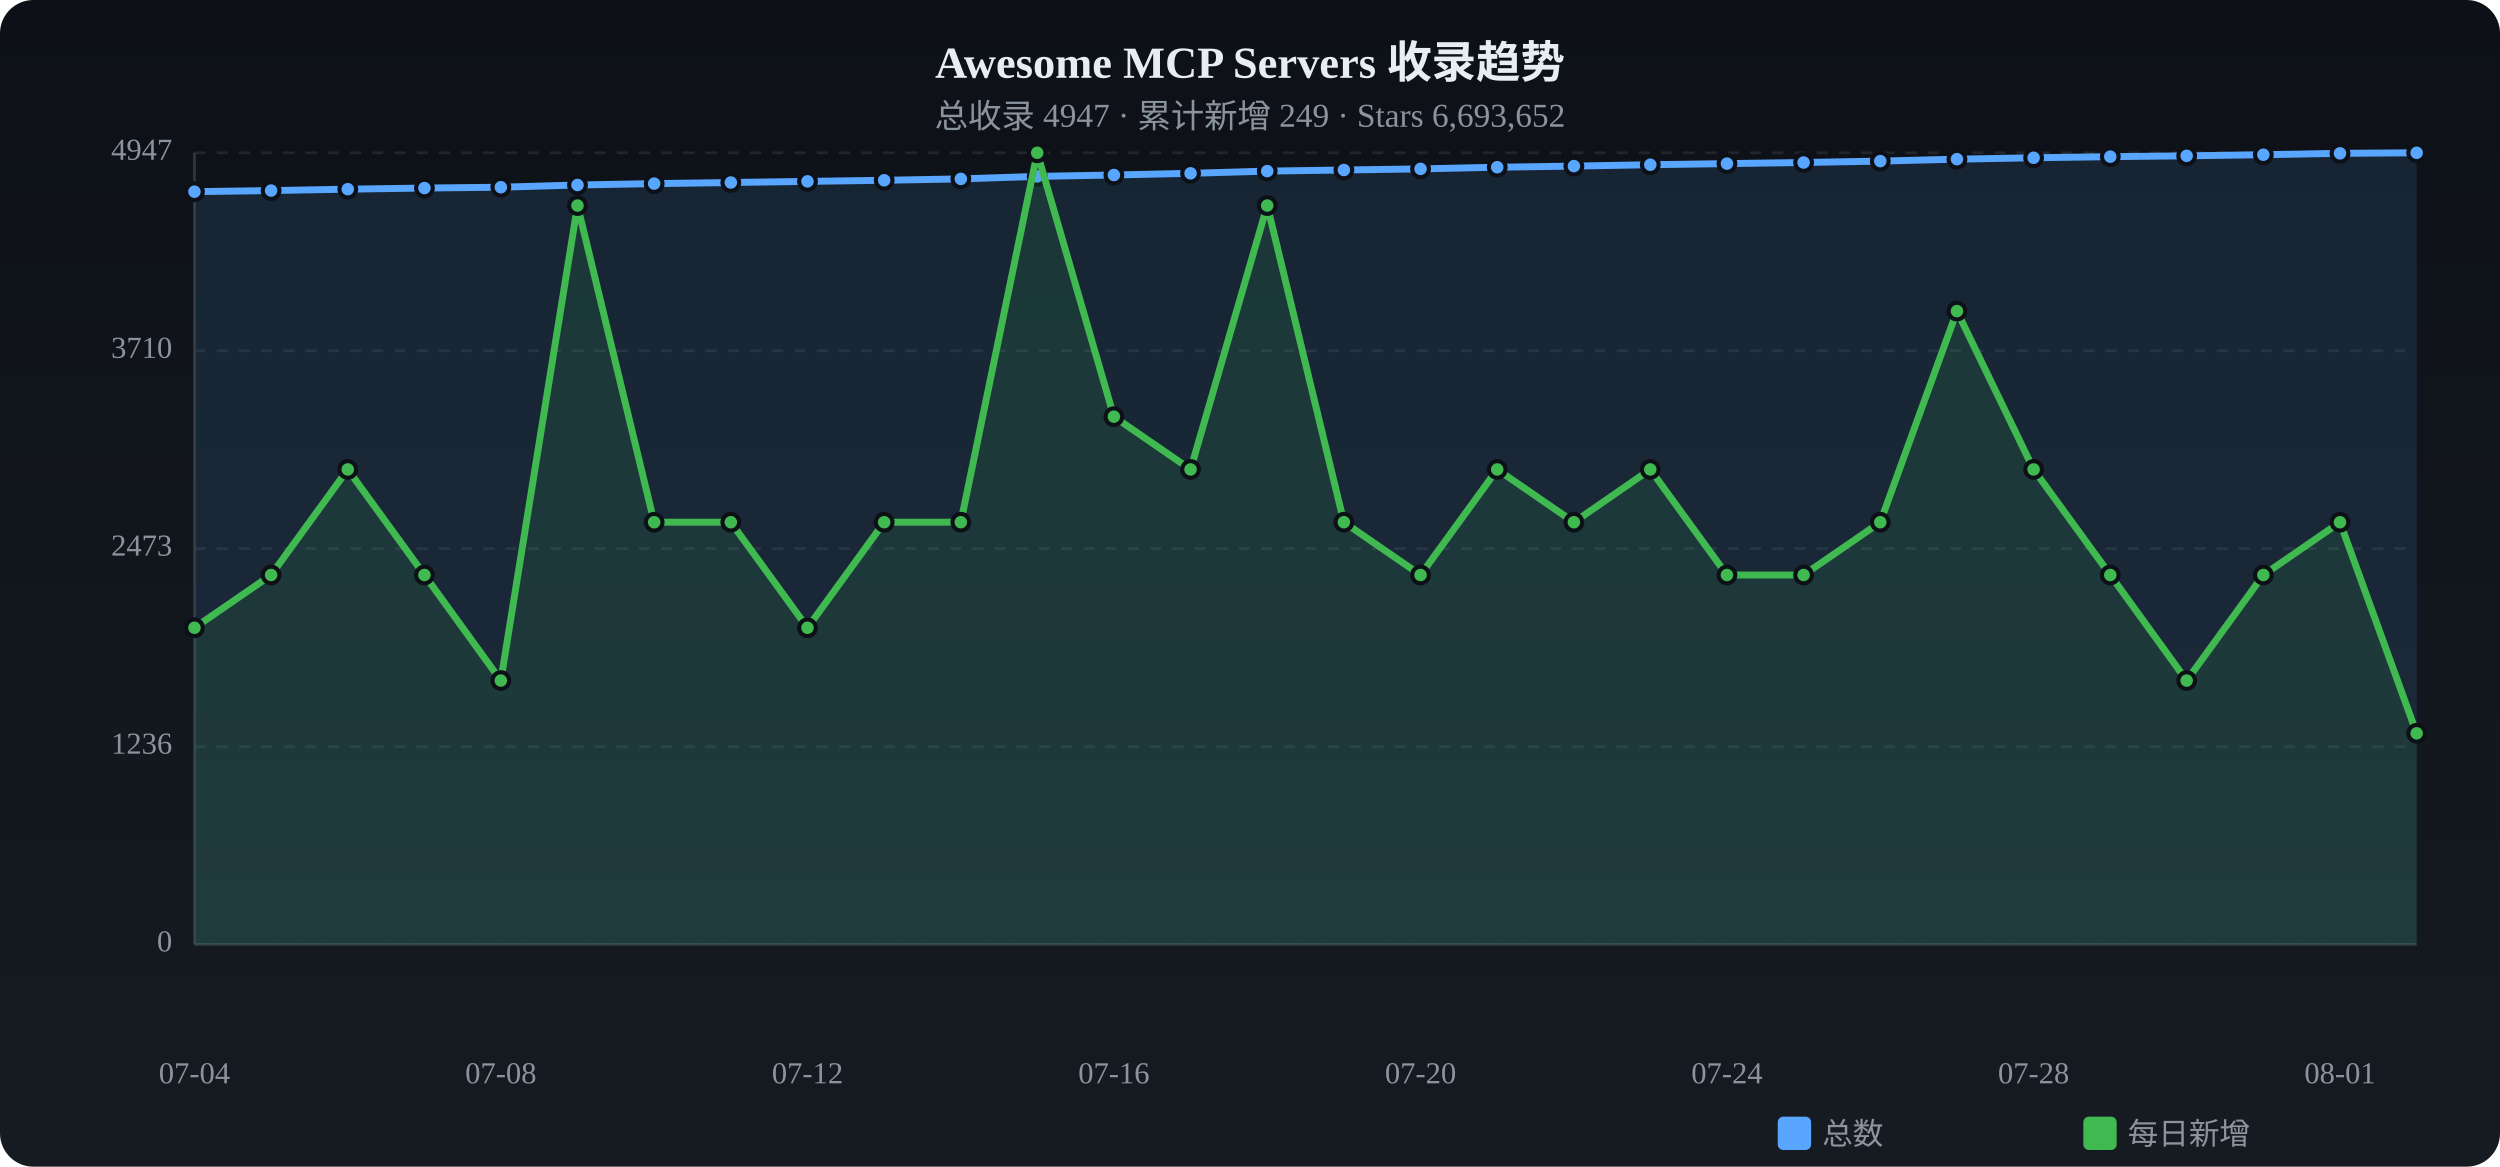
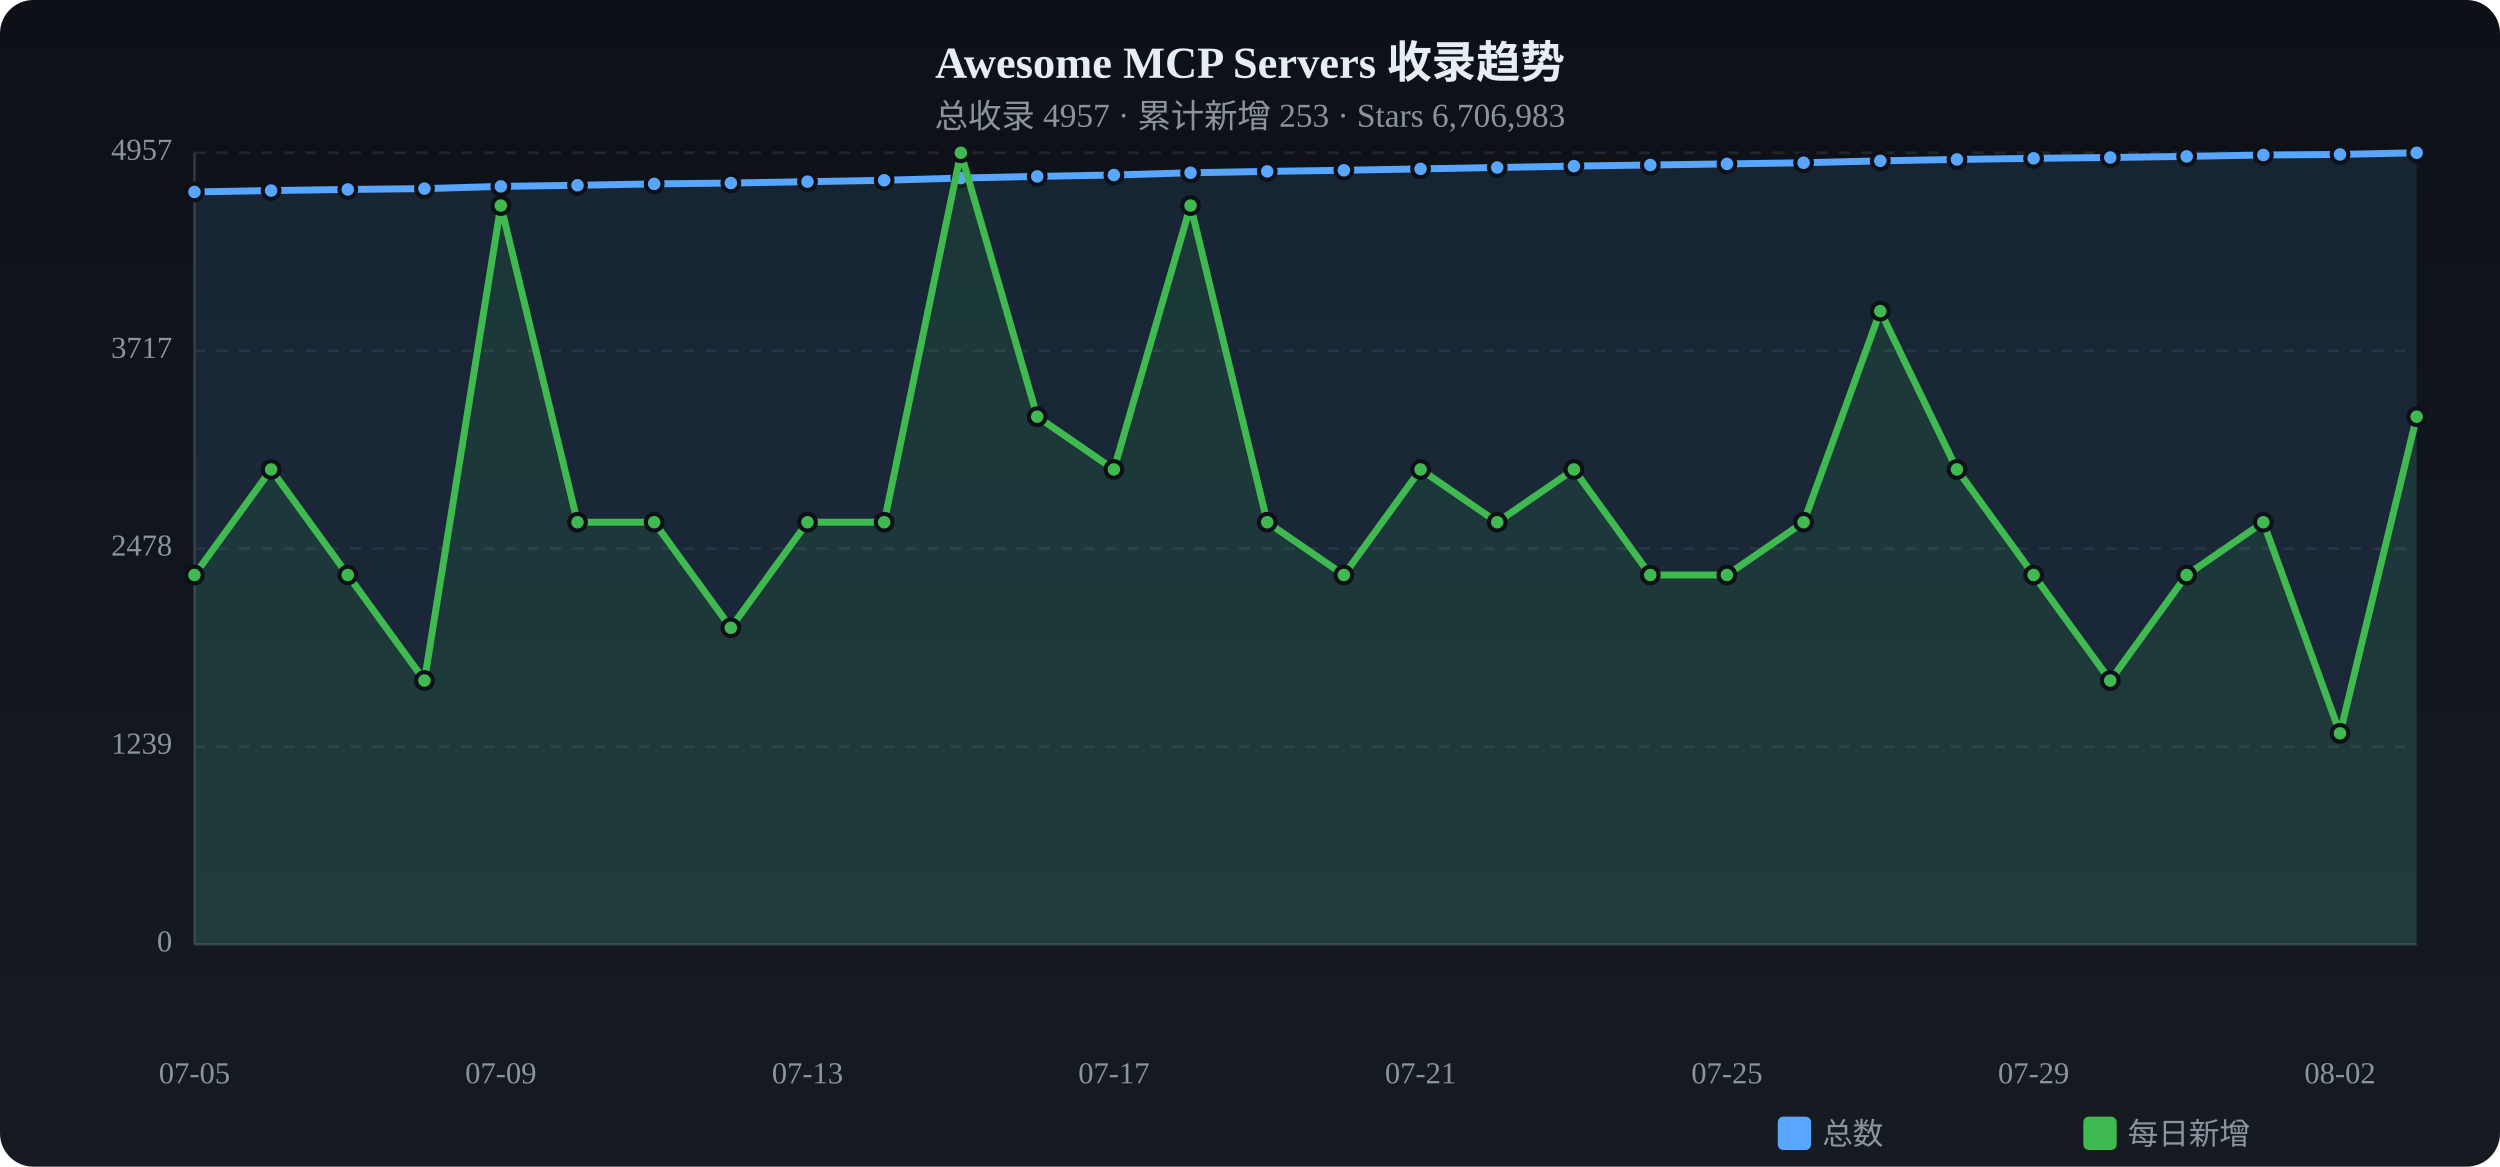
<svg xmlns="http://www.w3.org/2000/svg" viewBox="0 0 900 420" width="900" height="420">
  <defs>
    <linearGradient id="tbg" x1="0%" y1="0%" x2="0%" y2="100%">
      <stop offset="0%" stop-color="#0d1117" />
      <stop offset="100%" stop-color="#161b22" />
    </linearGradient>
  </defs>
  <rect width="900" height="420" rx="12" fill="url(#tbg)" />
  <text x="450.0" y="28" text-anchor="middle" fill="#e6edf3" font-size="16" font-weight="bold">Awesome MCP Servers 收录趋势</text>
-   <text x="450.0" y="46" text-anchor="middle" fill="#8b949e" font-size="12">总收录 4947 · 累计新增 249 · Stars 6,693,652</text>
+   <text x="450.0" y="46" text-anchor="middle" fill="#8b949e" font-size="12">总收录 4957 · 累计新增 253 · Stars 6,706,983</text>
  <text x="62" y="340.0" text-anchor="end" fill="#8b949e" font-size="11" dominant-baseline="middle">0</text>
  <line x1="70" y1="340.0" x2="870" y2="340.0" stroke="#21262d" stroke-dasharray="4 4" />
-   <text x="62" y="268.8" text-anchor="end" fill="#8b949e" font-size="11" dominant-baseline="middle">1236</text>
+   <text x="62" y="268.8" text-anchor="end" fill="#8b949e" font-size="11" dominant-baseline="middle">1239</text>
  <line x1="70" y1="268.8" x2="870" y2="268.8" stroke="#21262d" stroke-dasharray="4 4" />
-   <text x="62" y="197.5" text-anchor="end" fill="#8b949e" font-size="11" dominant-baseline="middle">2473</text>
+   <text x="62" y="197.5" text-anchor="end" fill="#8b949e" font-size="11" dominant-baseline="middle">2478</text>
  <line x1="70" y1="197.5" x2="870" y2="197.5" stroke="#21262d" stroke-dasharray="4 4" />
-   <text x="62" y="126.3" text-anchor="end" fill="#8b949e" font-size="11" dominant-baseline="middle">3710</text>
+   <text x="62" y="126.3" text-anchor="end" fill="#8b949e" font-size="11" dominant-baseline="middle">3717</text>
  <line x1="70" y1="126.3" x2="870" y2="126.3" stroke="#21262d" stroke-dasharray="4 4" />
-   <text x="62" y="55.0" text-anchor="end" fill="#8b949e" font-size="11" dominant-baseline="middle">4947</text>
+   <text x="62" y="55.0" text-anchor="end" fill="#8b949e" font-size="11" dominant-baseline="middle">4957</text>
  <line x1="70" y1="55.0" x2="870" y2="55.0" stroke="#21262d" stroke-dasharray="4 4" />
  <line x1="70" y1="55" x2="70" y2="340" stroke="#30363d" />
  <line x1="70" y1="340" x2="870" y2="340" stroke="#30363d" />
-   <path d="M70.0,69.0 L97.6,68.6 L125.2,68.1 L152.8,67.7 L180.3,67.4 L207.9,66.6 L235.5,66.1 L263.1,65.7 L290.7,65.3 L318.3,64.9 L345.9,64.4 L373.4,63.5 L401.0,63.0 L428.6,62.4 L456.2,61.6 L483.8,61.2 L511.4,60.8 L539.0,60.2 L566.6,59.8 L594.1,59.3 L621.7,58.9 L649.3,58.5 L676.9,58.0 L704.5,57.3 L732.1,56.8 L759.7,56.4 L787.2,56.1 L814.8,55.7 L842.4,55.2 L870.0,55.0 L870.0,340 L70.0,340 Z" fill="#58a6ff" opacity="0.12" />
-   <polyline points="70.0,69.0 97.6,68.6 125.2,68.1 152.8,67.7 180.3,67.4 207.9,66.6 235.5,66.1 263.1,65.7 290.7,65.3 318.3,64.9 345.9,64.4 373.4,63.5 401.0,63.0 428.6,62.4 456.2,61.6 483.8,61.2 511.4,60.8 539.0,60.2 566.6,59.8 594.1,59.3 621.7,58.9 649.3,58.5 676.9,58.0 704.5,57.3 732.1,56.8 759.7,56.4 787.2,56.1 814.8,55.7 842.4,55.2 870.0,55.0" fill="none" stroke="#58a6ff" stroke-width="2.5" stroke-linecap="round" stroke-linejoin="round" />
-   <circle cx="70.0" cy="69.0" r="3" fill="#58a6ff" stroke="#0d1117" stroke-width="1.5" />
+   <path d="M70.0,69.1 L97.6,68.6 L125.2,68.2 L152.8,67.9 L180.3,67.1 L207.9,66.7 L235.5,66.2 L263.1,65.9 L290.7,65.4 L318.3,64.9 L345.9,64.1 L373.4,63.5 L401.0,63.0 L428.6,62.2 L456.2,61.7 L483.8,61.3 L511.4,60.8 L539.0,60.3 L566.6,59.8 L594.1,59.4 L621.7,59.0 L649.3,58.6 L676.9,57.9 L704.5,57.4 L732.1,57.0 L759.7,56.7 L787.2,56.3 L814.8,55.8 L842.4,55.6 L870.0,55.0 L870.0,340 L70.0,340 Z" fill="#58a6ff" opacity="0.12" />
+   <polyline points="70.0,69.1 97.6,68.6 125.2,68.2 152.8,67.9 180.3,67.1 207.9,66.7 235.5,66.2 263.1,65.9 290.7,65.4 318.3,64.9 345.9,64.1 373.4,63.5 401.0,63.0 428.6,62.2 456.2,61.7 483.8,61.3 511.4,60.8 539.0,60.3 566.6,59.8 594.1,59.4 621.7,59.0 649.3,58.6 676.9,57.9 704.5,57.4 732.1,57.0 759.7,56.7 787.2,56.3 814.8,55.8 842.4,55.6 870.0,55.0" fill="none" stroke="#58a6ff" stroke-width="2.5" stroke-linecap="round" stroke-linejoin="round" />
+   <circle cx="70.0" cy="69.1" r="3" fill="#58a6ff" stroke="#0d1117" stroke-width="1.5" />
  <circle cx="97.6" cy="68.6" r="3" fill="#58a6ff" stroke="#0d1117" stroke-width="1.5" />
-   <circle cx="125.2" cy="68.1" r="3" fill="#58a6ff" stroke="#0d1117" stroke-width="1.5" />
-   <circle cx="152.8" cy="67.7" r="3" fill="#58a6ff" stroke="#0d1117" stroke-width="1.5" />
-   <circle cx="180.3" cy="67.4" r="3" fill="#58a6ff" stroke="#0d1117" stroke-width="1.5" />
-   <circle cx="207.9" cy="66.6" r="3" fill="#58a6ff" stroke="#0d1117" stroke-width="1.5" />
-   <circle cx="235.5" cy="66.1" r="3" fill="#58a6ff" stroke="#0d1117" stroke-width="1.5" />
-   <circle cx="263.1" cy="65.7" r="3" fill="#58a6ff" stroke="#0d1117" stroke-width="1.5" />
-   <circle cx="290.7" cy="65.3" r="3" fill="#58a6ff" stroke="#0d1117" stroke-width="1.5" />
+   <circle cx="125.2" cy="68.2" r="3" fill="#58a6ff" stroke="#0d1117" stroke-width="1.5" />
+   <circle cx="152.8" cy="67.9" r="3" fill="#58a6ff" stroke="#0d1117" stroke-width="1.5" />
+   <circle cx="180.3" cy="67.1" r="3" fill="#58a6ff" stroke="#0d1117" stroke-width="1.5" />
+   <circle cx="207.9" cy="66.7" r="3" fill="#58a6ff" stroke="#0d1117" stroke-width="1.5" />
+   <circle cx="235.5" cy="66.2" r="3" fill="#58a6ff" stroke="#0d1117" stroke-width="1.5" />
+   <circle cx="263.1" cy="65.9" r="3" fill="#58a6ff" stroke="#0d1117" stroke-width="1.5" />
+   <circle cx="290.7" cy="65.4" r="3" fill="#58a6ff" stroke="#0d1117" stroke-width="1.5" />
  <circle cx="318.3" cy="64.9" r="3" fill="#58a6ff" stroke="#0d1117" stroke-width="1.5" />
-   <circle cx="345.9" cy="64.4" r="3" fill="#58a6ff" stroke="#0d1117" stroke-width="1.5" />
+   <circle cx="345.9" cy="64.1" r="3" fill="#58a6ff" stroke="#0d1117" stroke-width="1.5" />
  <circle cx="373.4" cy="63.5" r="3" fill="#58a6ff" stroke="#0d1117" stroke-width="1.5" />
  <circle cx="401.0" cy="63.0" r="3" fill="#58a6ff" stroke="#0d1117" stroke-width="1.5" />
-   <circle cx="428.6" cy="62.4" r="3" fill="#58a6ff" stroke="#0d1117" stroke-width="1.5" />
-   <circle cx="456.2" cy="61.6" r="3" fill="#58a6ff" stroke="#0d1117" stroke-width="1.5" />
-   <circle cx="483.8" cy="61.2" r="3" fill="#58a6ff" stroke="#0d1117" stroke-width="1.5" />
+   <circle cx="428.6" cy="62.2" r="3" fill="#58a6ff" stroke="#0d1117" stroke-width="1.5" />
+   <circle cx="456.2" cy="61.7" r="3" fill="#58a6ff" stroke="#0d1117" stroke-width="1.5" />
+   <circle cx="483.8" cy="61.3" r="3" fill="#58a6ff" stroke="#0d1117" stroke-width="1.5" />
  <circle cx="511.4" cy="60.8" r="3" fill="#58a6ff" stroke="#0d1117" stroke-width="1.5" />
-   <circle cx="539.0" cy="60.2" r="3" fill="#58a6ff" stroke="#0d1117" stroke-width="1.5" />
+   <circle cx="539.0" cy="60.3" r="3" fill="#58a6ff" stroke="#0d1117" stroke-width="1.5" />
  <circle cx="566.6" cy="59.8" r="3" fill="#58a6ff" stroke="#0d1117" stroke-width="1.5" />
-   <circle cx="594.1" cy="59.3" r="3" fill="#58a6ff" stroke="#0d1117" stroke-width="1.5" />
-   <circle cx="621.7" cy="58.9" r="3" fill="#58a6ff" stroke="#0d1117" stroke-width="1.5" />
-   <circle cx="649.3" cy="58.5" r="3" fill="#58a6ff" stroke="#0d1117" stroke-width="1.5" />
-   <circle cx="676.9" cy="58.0" r="3" fill="#58a6ff" stroke="#0d1117" stroke-width="1.5" />
-   <circle cx="704.5" cy="57.3" r="3" fill="#58a6ff" stroke="#0d1117" stroke-width="1.5" />
-   <circle cx="732.1" cy="56.8" r="3" fill="#58a6ff" stroke="#0d1117" stroke-width="1.5" />
-   <circle cx="759.7" cy="56.4" r="3" fill="#58a6ff" stroke="#0d1117" stroke-width="1.5" />
-   <circle cx="787.2" cy="56.1" r="3" fill="#58a6ff" stroke="#0d1117" stroke-width="1.5" />
-   <circle cx="814.8" cy="55.7" r="3" fill="#58a6ff" stroke="#0d1117" stroke-width="1.5" />
-   <circle cx="842.4" cy="55.2" r="3" fill="#58a6ff" stroke="#0d1117" stroke-width="1.5" />
+   <circle cx="594.1" cy="59.4" r="3" fill="#58a6ff" stroke="#0d1117" stroke-width="1.5" />
+   <circle cx="621.7" cy="59.0" r="3" fill="#58a6ff" stroke="#0d1117" stroke-width="1.5" />
+   <circle cx="649.3" cy="58.6" r="3" fill="#58a6ff" stroke="#0d1117" stroke-width="1.5" />
+   <circle cx="676.9" cy="57.9" r="3" fill="#58a6ff" stroke="#0d1117" stroke-width="1.5" />
+   <circle cx="704.5" cy="57.4" r="3" fill="#58a6ff" stroke="#0d1117" stroke-width="1.5" />
+   <circle cx="732.1" cy="57.0" r="3" fill="#58a6ff" stroke="#0d1117" stroke-width="1.5" />
+   <circle cx="759.7" cy="56.7" r="3" fill="#58a6ff" stroke="#0d1117" stroke-width="1.5" />
+   <circle cx="787.2" cy="56.3" r="3" fill="#58a6ff" stroke="#0d1117" stroke-width="1.5" />
+   <circle cx="814.8" cy="55.8" r="3" fill="#58a6ff" stroke="#0d1117" stroke-width="1.5" />
+   <circle cx="842.4" cy="55.6" r="3" fill="#58a6ff" stroke="#0d1117" stroke-width="1.5" />
  <circle cx="870.0" cy="55.0" r="3" fill="#58a6ff" stroke="#0d1117" stroke-width="1.5" />
-   <path d="M70.0,226.0 L97.6,207.0 L125.2,169.0 L152.8,207.0 L180.3,245.0 L207.9,74.0 L235.5,188.0 L263.1,188.0 L290.7,226.0 L318.3,188.0 L345.9,188.0 L373.4,55.0 L401.0,150.0 L428.6,169.0 L456.2,74.0 L483.8,188.0 L511.4,207.0 L539.0,169.0 L566.6,188.0 L594.1,169.0 L621.7,207.0 L649.3,207.0 L676.9,188.0 L704.5,112.0 L732.1,169.0 L759.7,207.0 L787.2,245.0 L814.8,207.0 L842.4,188.0 L870.0,264.0 L870.0,340 L70.0,340 Z" fill="#3fb950" opacity="0.12" />
-   <polyline points="70.0,226.0 97.6,207.0 125.2,169.0 152.8,207.0 180.3,245.0 207.9,74.0 235.5,188.0 263.1,188.0 290.7,226.0 318.3,188.0 345.9,188.0 373.4,55.0 401.0,150.0 428.6,169.0 456.2,74.0 483.8,188.0 511.4,207.0 539.0,169.0 566.6,188.0 594.1,169.0 621.7,207.0 649.3,207.0 676.9,188.0 704.5,112.0 732.1,169.0 759.7,207.0 787.2,245.0 814.8,207.0 842.4,188.0 870.0,264.0" fill="none" stroke="#3fb950" stroke-width="2.5" stroke-linecap="round" stroke-linejoin="round" />
-   <circle cx="70.0" cy="226.0" r="3" fill="#3fb950" stroke="#0d1117" stroke-width="1.5" />
-   <circle cx="97.6" cy="207.0" r="3" fill="#3fb950" stroke="#0d1117" stroke-width="1.5" />
-   <circle cx="125.2" cy="169.0" r="3" fill="#3fb950" stroke="#0d1117" stroke-width="1.5" />
-   <circle cx="152.8" cy="207.0" r="3" fill="#3fb950" stroke="#0d1117" stroke-width="1.5" />
-   <circle cx="180.3" cy="245.0" r="3" fill="#3fb950" stroke="#0d1117" stroke-width="1.5" />
-   <circle cx="207.9" cy="74.0" r="3" fill="#3fb950" stroke="#0d1117" stroke-width="1.5" />
+   <path d="M70.0,207.0 L97.6,169.0 L125.2,207.0 L152.8,245.0 L180.3,74.0 L207.9,188.0 L235.5,188.0 L263.1,226.0 L290.7,188.0 L318.3,188.0 L345.9,55.0 L373.4,150.0 L401.0,169.0 L428.6,74.0 L456.2,188.0 L483.8,207.0 L511.4,169.0 L539.0,188.0 L566.6,169.0 L594.1,207.0 L621.7,207.0 L649.3,188.0 L676.9,112.0 L704.5,169.0 L732.1,207.0 L759.7,245.0 L787.2,207.0 L814.8,188.0 L842.4,264.0 L870.0,150.0 L870.0,340 L70.0,340 Z" fill="#3fb950" opacity="0.12" />
+   <polyline points="70.0,207.0 97.6,169.0 125.2,207.0 152.8,245.0 180.3,74.0 207.9,188.0 235.5,188.0 263.1,226.0 290.7,188.0 318.3,188.0 345.9,55.0 373.4,150.0 401.0,169.0 428.6,74.0 456.2,188.0 483.8,207.0 511.4,169.0 539.0,188.0 566.6,169.0 594.1,207.0 621.7,207.0 649.3,188.0 676.9,112.0 704.5,169.0 732.1,207.0 759.7,245.0 787.2,207.0 814.8,188.0 842.4,264.0 870.0,150.0" fill="none" stroke="#3fb950" stroke-width="2.5" stroke-linecap="round" stroke-linejoin="round" />
+   <circle cx="70.0" cy="207.0" r="3" fill="#3fb950" stroke="#0d1117" stroke-width="1.5" />
+   <circle cx="97.6" cy="169.0" r="3" fill="#3fb950" stroke="#0d1117" stroke-width="1.5" />
+   <circle cx="125.2" cy="207.0" r="3" fill="#3fb950" stroke="#0d1117" stroke-width="1.5" />
+   <circle cx="152.8" cy="245.0" r="3" fill="#3fb950" stroke="#0d1117" stroke-width="1.5" />
+   <circle cx="180.3" cy="74.0" r="3" fill="#3fb950" stroke="#0d1117" stroke-width="1.5" />
+   <circle cx="207.9" cy="188.0" r="3" fill="#3fb950" stroke="#0d1117" stroke-width="1.5" />
  <circle cx="235.5" cy="188.0" r="3" fill="#3fb950" stroke="#0d1117" stroke-width="1.5" />
-   <circle cx="263.1" cy="188.0" r="3" fill="#3fb950" stroke="#0d1117" stroke-width="1.5" />
-   <circle cx="290.7" cy="226.0" r="3" fill="#3fb950" stroke="#0d1117" stroke-width="1.5" />
+   <circle cx="263.1" cy="226.0" r="3" fill="#3fb950" stroke="#0d1117" stroke-width="1.5" />
+   <circle cx="290.7" cy="188.0" r="3" fill="#3fb950" stroke="#0d1117" stroke-width="1.5" />
  <circle cx="318.3" cy="188.0" r="3" fill="#3fb950" stroke="#0d1117" stroke-width="1.5" />
-   <circle cx="345.9" cy="188.0" r="3" fill="#3fb950" stroke="#0d1117" stroke-width="1.5" />
-   <circle cx="373.4" cy="55.0" r="3" fill="#3fb950" stroke="#0d1117" stroke-width="1.5" />
-   <circle cx="401.0" cy="150.0" r="3" fill="#3fb950" stroke="#0d1117" stroke-width="1.5" />
-   <circle cx="428.6" cy="169.0" r="3" fill="#3fb950" stroke="#0d1117" stroke-width="1.5" />
-   <circle cx="456.2" cy="74.0" r="3" fill="#3fb950" stroke="#0d1117" stroke-width="1.5" />
-   <circle cx="483.8" cy="188.0" r="3" fill="#3fb950" stroke="#0d1117" stroke-width="1.5" />
-   <circle cx="511.4" cy="207.0" r="3" fill="#3fb950" stroke="#0d1117" stroke-width="1.5" />
-   <circle cx="539.0" cy="169.0" r="3" fill="#3fb950" stroke="#0d1117" stroke-width="1.5" />
-   <circle cx="566.6" cy="188.0" r="3" fill="#3fb950" stroke="#0d1117" stroke-width="1.5" />
-   <circle cx="594.1" cy="169.0" r="3" fill="#3fb950" stroke="#0d1117" stroke-width="1.5" />
+   <circle cx="345.9" cy="55.0" r="3" fill="#3fb950" stroke="#0d1117" stroke-width="1.5" />
+   <circle cx="373.4" cy="150.0" r="3" fill="#3fb950" stroke="#0d1117" stroke-width="1.5" />
+   <circle cx="401.0" cy="169.0" r="3" fill="#3fb950" stroke="#0d1117" stroke-width="1.5" />
+   <circle cx="428.6" cy="74.0" r="3" fill="#3fb950" stroke="#0d1117" stroke-width="1.5" />
+   <circle cx="456.2" cy="188.0" r="3" fill="#3fb950" stroke="#0d1117" stroke-width="1.5" />
+   <circle cx="483.8" cy="207.0" r="3" fill="#3fb950" stroke="#0d1117" stroke-width="1.5" />
+   <circle cx="511.4" cy="169.0" r="3" fill="#3fb950" stroke="#0d1117" stroke-width="1.5" />
+   <circle cx="539.0" cy="188.0" r="3" fill="#3fb950" stroke="#0d1117" stroke-width="1.5" />
+   <circle cx="566.6" cy="169.0" r="3" fill="#3fb950" stroke="#0d1117" stroke-width="1.5" />
+   <circle cx="594.1" cy="207.0" r="3" fill="#3fb950" stroke="#0d1117" stroke-width="1.5" />
  <circle cx="621.7" cy="207.0" r="3" fill="#3fb950" stroke="#0d1117" stroke-width="1.5" />
-   <circle cx="649.3" cy="207.0" r="3" fill="#3fb950" stroke="#0d1117" stroke-width="1.5" />
-   <circle cx="676.9" cy="188.0" r="3" fill="#3fb950" stroke="#0d1117" stroke-width="1.5" />
-   <circle cx="704.5" cy="112.0" r="3" fill="#3fb950" stroke="#0d1117" stroke-width="1.5" />
-   <circle cx="732.1" cy="169.0" r="3" fill="#3fb950" stroke="#0d1117" stroke-width="1.5" />
-   <circle cx="759.7" cy="207.0" r="3" fill="#3fb950" stroke="#0d1117" stroke-width="1.5" />
-   <circle cx="787.2" cy="245.0" r="3" fill="#3fb950" stroke="#0d1117" stroke-width="1.5" />
-   <circle cx="814.8" cy="207.0" r="3" fill="#3fb950" stroke="#0d1117" stroke-width="1.5" />
-   <circle cx="842.4" cy="188.0" r="3" fill="#3fb950" stroke="#0d1117" stroke-width="1.5" />
-   <circle cx="870.0" cy="264.0" r="3" fill="#3fb950" stroke="#0d1117" stroke-width="1.5" />
-   <text x="70.0" y="390" text-anchor="middle" fill="#8b949e" font-size="11">07-04</text>
-   <text x="180.3" y="390" text-anchor="middle" fill="#8b949e" font-size="11">07-08</text>
-   <text x="290.7" y="390" text-anchor="middle" fill="#8b949e" font-size="11">07-12</text>
-   <text x="401.0" y="390" text-anchor="middle" fill="#8b949e" font-size="11">07-16</text>
-   <text x="511.4" y="390" text-anchor="middle" fill="#8b949e" font-size="11">07-20</text>
-   <text x="621.7" y="390" text-anchor="middle" fill="#8b949e" font-size="11">07-24</text>
-   <text x="732.1" y="390" text-anchor="middle" fill="#8b949e" font-size="11">07-28</text>
-   <text x="842.4" y="390" text-anchor="middle" fill="#8b949e" font-size="11">08-01</text>
+   <circle cx="649.3" cy="188.0" r="3" fill="#3fb950" stroke="#0d1117" stroke-width="1.5" />
+   <circle cx="676.9" cy="112.0" r="3" fill="#3fb950" stroke="#0d1117" stroke-width="1.5" />
+   <circle cx="704.5" cy="169.0" r="3" fill="#3fb950" stroke="#0d1117" stroke-width="1.5" />
+   <circle cx="732.1" cy="207.0" r="3" fill="#3fb950" stroke="#0d1117" stroke-width="1.5" />
+   <circle cx="759.7" cy="245.0" r="3" fill="#3fb950" stroke="#0d1117" stroke-width="1.5" />
+   <circle cx="787.2" cy="207.0" r="3" fill="#3fb950" stroke="#0d1117" stroke-width="1.5" />
+   <circle cx="814.8" cy="188.0" r="3" fill="#3fb950" stroke="#0d1117" stroke-width="1.5" />
+   <circle cx="842.4" cy="264.0" r="3" fill="#3fb950" stroke="#0d1117" stroke-width="1.5" />
+   <circle cx="870.0" cy="150.0" r="3" fill="#3fb950" stroke="#0d1117" stroke-width="1.5" />
+   <text x="70.0" y="390" text-anchor="middle" fill="#8b949e" font-size="11">07-05</text>
+   <text x="180.3" y="390" text-anchor="middle" fill="#8b949e" font-size="11">07-09</text>
+   <text x="290.7" y="390" text-anchor="middle" fill="#8b949e" font-size="11">07-13</text>
+   <text x="401.0" y="390" text-anchor="middle" fill="#8b949e" font-size="11">07-17</text>
+   <text x="511.4" y="390" text-anchor="middle" fill="#8b949e" font-size="11">07-21</text>
+   <text x="621.7" y="390" text-anchor="middle" fill="#8b949e" font-size="11">07-25</text>
+   <text x="732.1" y="390" text-anchor="middle" fill="#8b949e" font-size="11">07-29</text>
+   <text x="842.4" y="390" text-anchor="middle" fill="#8b949e" font-size="11">08-02</text>
  <rect x="640" y="402" width="12" height="12" rx="2" fill="#58a6ff" />
  <text x="656" y="412" fill="#8b949e" font-size="11">总数</text>
  <rect x="750" y="402" width="12" height="12" rx="2" fill="#3fb950" />
  <text x="766" y="412" fill="#8b949e" font-size="11">每日新增</text>
</svg>
